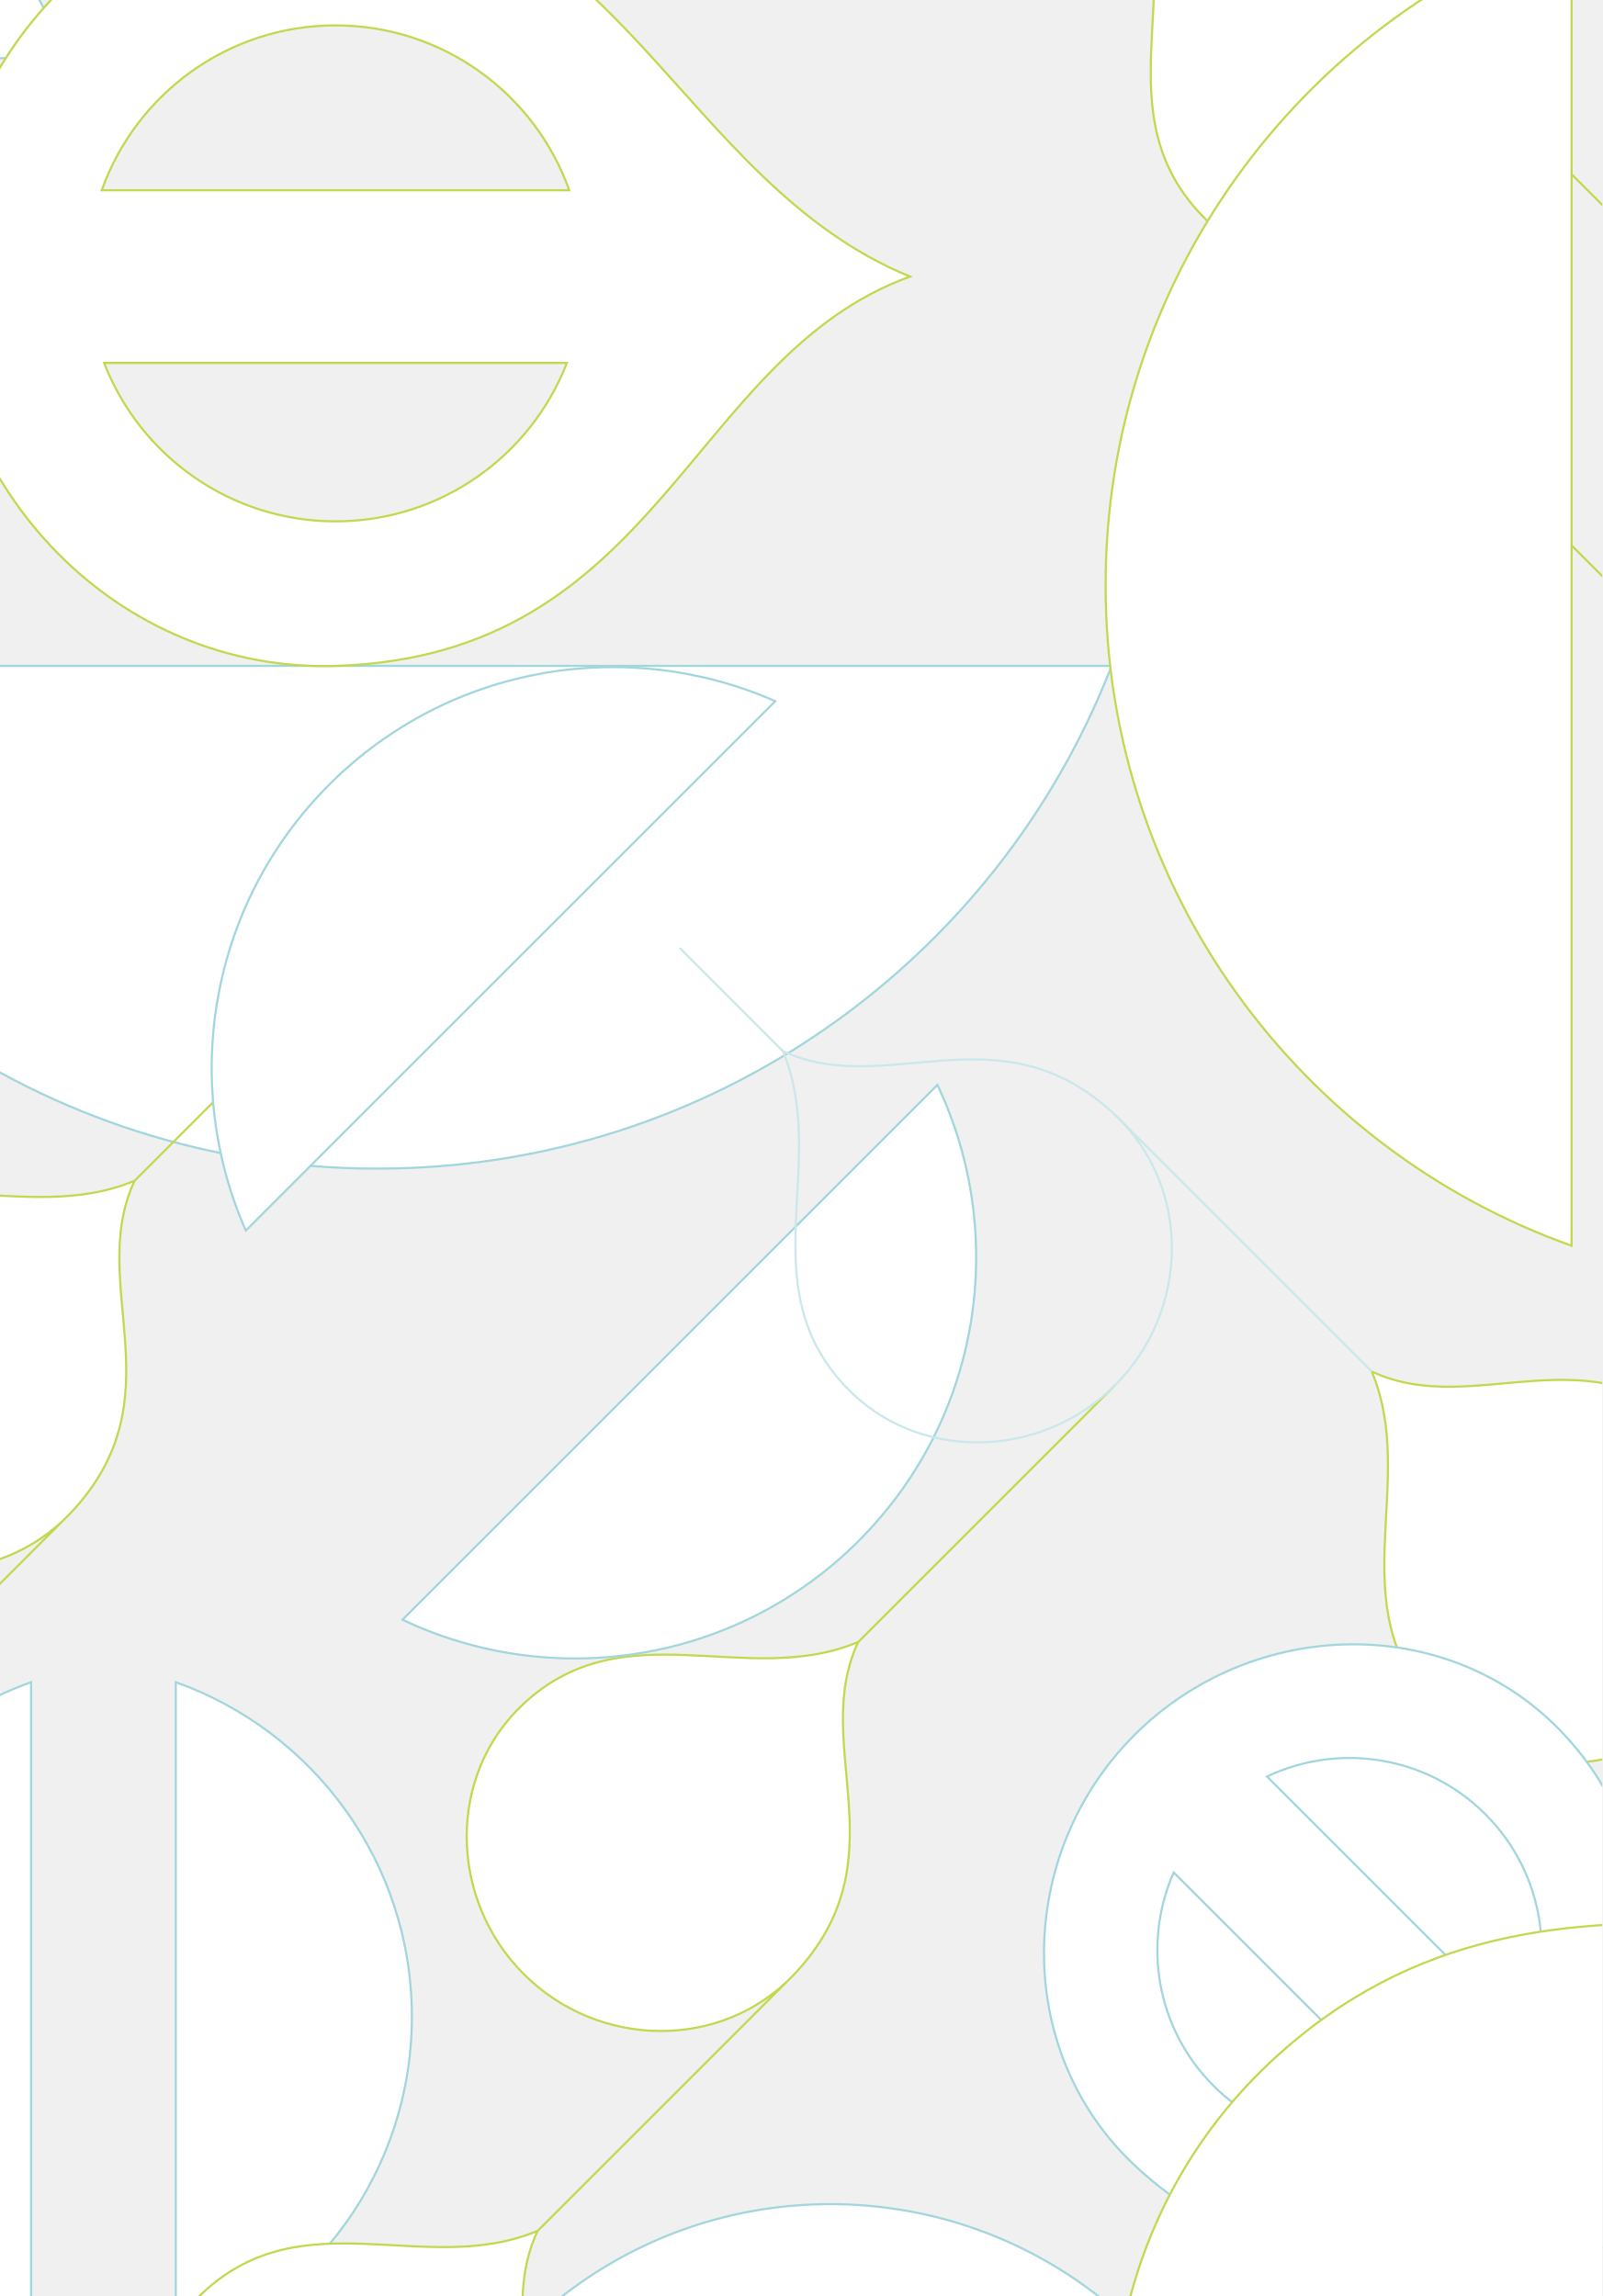
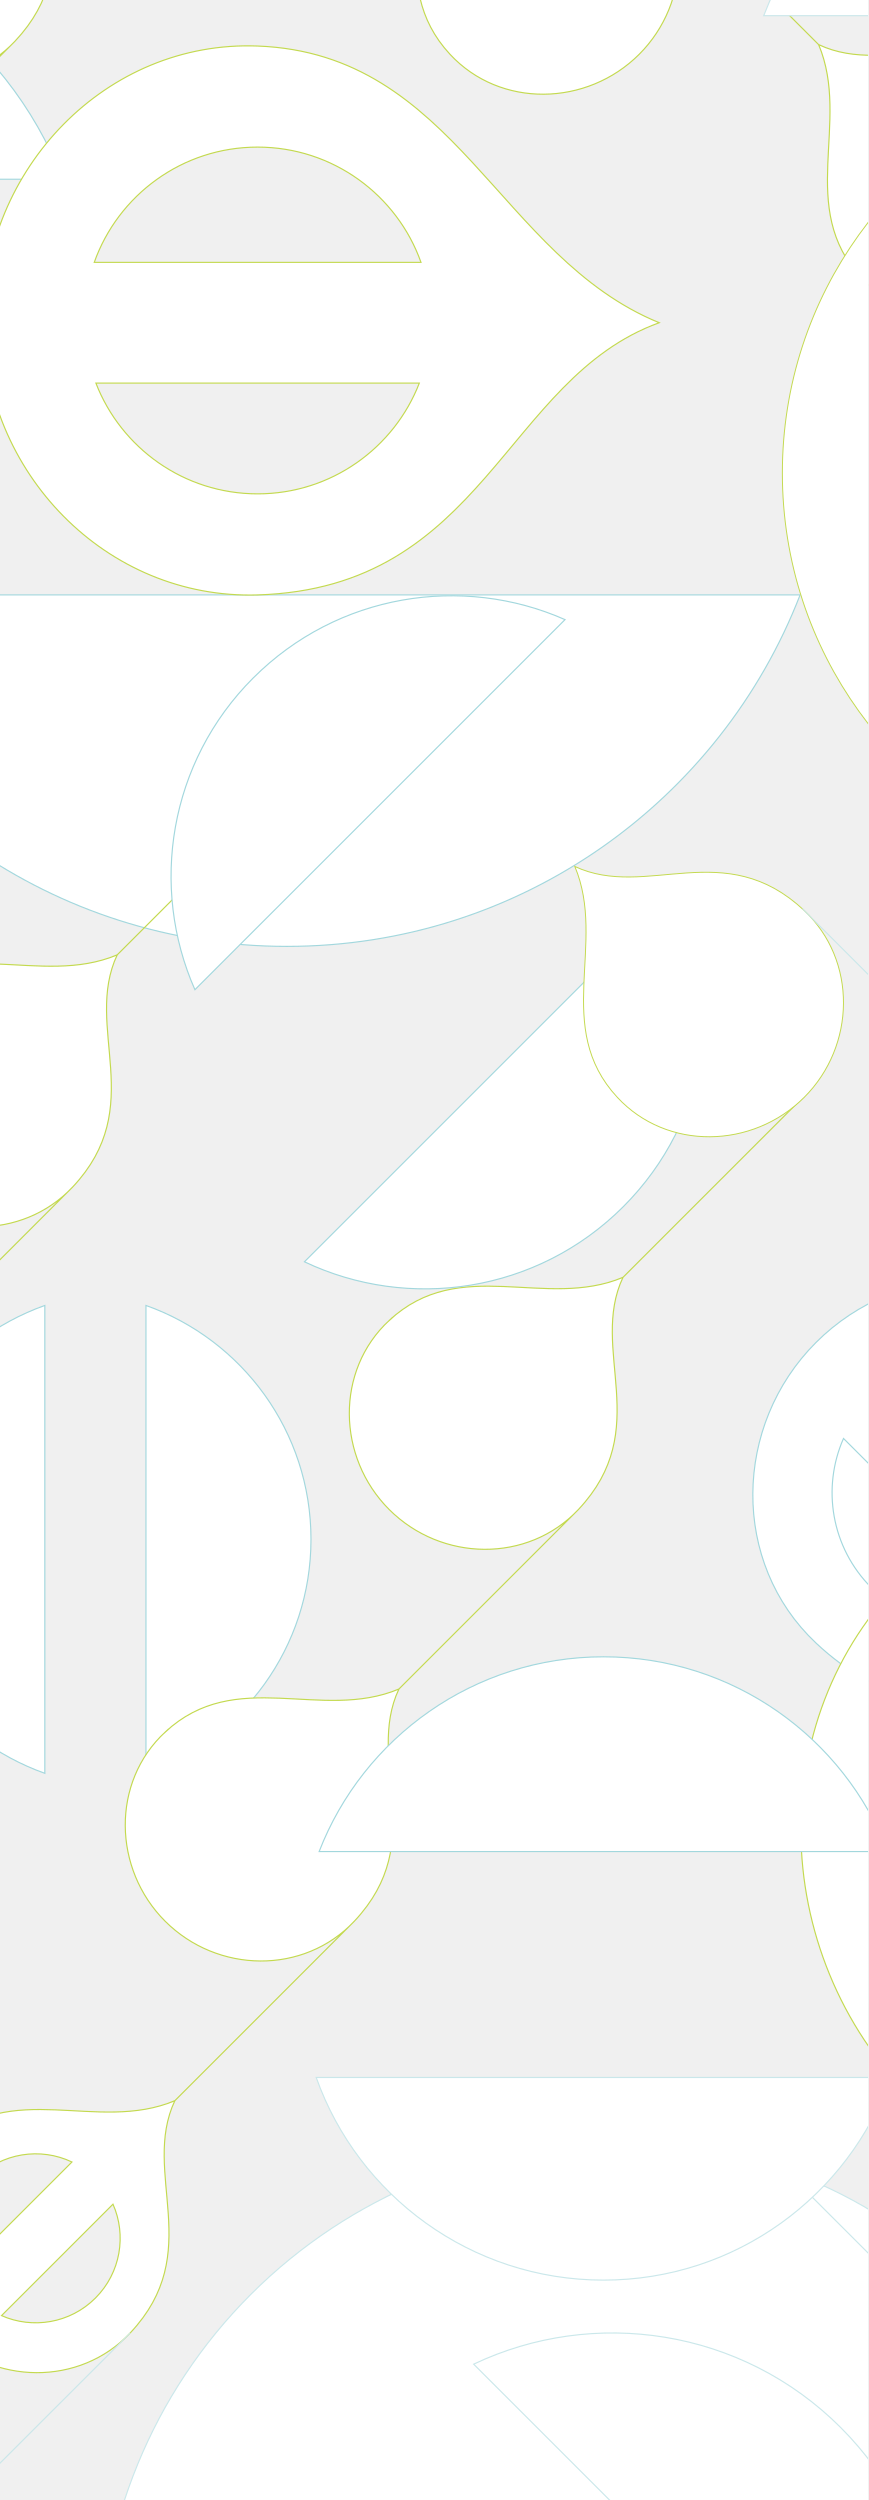
- <svg xmlns="http://www.w3.org/2000/svg" id="_レイヤー_2" data-name="レイヤー 2" viewBox="0 0 750 1075">
+ <svg xmlns="http://www.w3.org/2000/svg" id="_レイヤー_2" viewBox="0 0 750 2160">
  <defs>
-     <style>
-       .cls-1 {
-         clip-path: url(#clippath);
-       }
- 
-       .cls-2, .cls-3 {
-         stroke-width: 0px;
-       }
- 
-       .cls-2, .cls-4, .cls-5, .cls-6 {
-         fill: none;
-       }
- 
-       .cls-3 {
-         fill: #fff;
-       }
- 
-       .cls-4 {
-         stroke: #c2d84e;
-       }
- 
-       .cls-4, .cls-5, .cls-6 {
-         stroke-miterlimit: 10;
-         stroke-width: 1px;
-       }
- 
-       .cls-5 {
-         stroke: #cae7ea;
-       }
- 
-       .cls-6 {
-         stroke: #a1d6dc;
-       }
-     </style>
+     <style>.cls-1{fill:none;}.cls-2{clip-path:url(#clippath);}.cls-3,.cls-4,.cls-5{stroke-width:1px;}.cls-3,.cls-4,.cls-5,.cls-6{fill:#fff;stroke-miterlimit:10;}.cls-3,.cls-6{stroke:#c3d94e;}.cls-4{stroke:#cae7ea;}.cls-5{stroke:#a2d7dd;}.cls-6{stroke-width:.84px;}</style>
    <clipPath id="clippath">
-       <rect class="cls-2" width="750" height="1075" />
+       <rect class="cls-1" width="750" height="2160" />
    </clipPath>
  </defs>
-   <g id="_レイヤー_3" data-name="レイヤー 3">
-     <g class="cls-1">
-       <line class="cls-3" x1="2434.5" y1="1302.02" x2="-279.86" y2="-1412.34" />
-       <line class="cls-5" x1="2434.5" y1="1302.02" x2="-279.86" y2="-1412.34" />
-       <path class="cls-3" d="m192.79,944.25c0,72.27-46.1,133.75-110.51,156.68v-313.32c64.41,22.91,110.51,84.41,110.51,156.65" />
-       <path class="cls-6" d="m192.79,944.25c0,72.27-46.1,133.75-110.51,156.68v-313.32c64.41,22.91,110.51,84.41,110.51,156.65Z" />
-       <path class="cls-3" d="m-95.97,944.28c0-72.27,46.1-133.75,110.51-156.68v313.32c-64.41-22.91-110.51-84.41-110.51-156.65" />
-       <path class="cls-6" d="m-95.97,944.28c0-72.27,46.1-133.75,110.51-156.68v313.32c-64.41-22.91-110.51-84.41-110.51-156.65Z" />
-       <path class="cls-3" d="m176.6,547.16c-156.55,0-290.3-97.67-343.72-235.4h687.45c-53.35,137.72-187.11,235.4-343.74,235.4" />
-       <path class="cls-6" d="m176.6,547.16c-156.55,0-290.3-97.67-343.72-235.4h687.45c-53.35,137.72-187.11,235.4-343.74,235.4Z" />
-       <path class="cls-3" d="m-212.07-139.13C-101.41-139.13-6.87-70.09,30.89,27.26h-485.93c37.71-97.35,132.26-166.39,242.97-166.39" />
-       <path class="cls-6" d="m-212.07-139.13C-101.41-139.13-6.87-70.09,30.89,27.26h-485.93c37.71-97.35,132.26-166.39,242.97-166.39Z" />
-       <path class="cls-3" d="m-320.76-677.34c-36.28,33.63-34.97,91.69,0,126.67,34.98,34.98,92.77,36.03,126.66,0,50.87-54.05,7.07-106.78,29.86-155.49-52.28,21.9-109.03-15.19-156.53,28.82m156.53-28.82l120.19-120.19m-426.77,424.7c-36.28,33.63-34.97,91.69,0,126.67,34.98,34.98,92.77,36.03,126.66,0,50.87-54.05,7.07-106.78,29.86-155.49-52.28,21.9-109.03-15.19-156.53,28.82m156.53-28.82l120.19-120.19M-502.29,769.6c-36.28,33.63-34.97,91.69,0,126.67,34.98,34.98,92.77,36.03,126.66,0,50.87-54.05,7.07-106.78,29.86-155.49-52.28,21.9-109.03-15.19-156.53,28.82m-118.57-895.57c-36.28,33.63-34.97,91.69,0,126.67,34.98,34.98,92.77,36.03,126.66,0,50.87-54.05,7.07-106.78,29.86-155.49-52.28,21.9-109.03-15.19-156.53,28.82m23.33,23.33c17.39-17.39,43.28-21.09,64.3-11.11l-75.41,75.41c-9.99-21.01-6.28-46.91,11.1-64.3m80.02,80.02c-17,17-42.13,20.92-62.88,11.76l74.64-74.64c9.16,20.75,5.24,45.87-11.76,62.88m53.18-132.17l120.19-120.19m-784.37,1906.76l120.19-120.19M-132.11-185.69c-36.28,33.63-34.97,91.69,0,126.67,34.98,34.98,92.77,36.03,126.66,0,50.87-54.05,7.07-106.78,29.86-155.49-52.28,21.9-109.03-15.19-156.53,28.82m23.33,23.33c17.39-17.39,43.28-21.09,64.3-11.11l-75.41,75.41c-9.99-21.01-6.28-46.91,11.1-64.3M-28.77-82.34c-17,17-42.13,20.92-62.88,11.76L-17-145.22c9.16,20.75,5.24,45.87-11.76,62.88M24.42-214.51l112.47-112.47M-282.16,90c-36.28,33.63-34.97,91.69,0,126.67,34.98,34.98,92.77,36.03,126.66,0,50.87-54.05,7.07-106.78,29.86-155.49-52.28,21.9-109.03-15.19-156.53,28.82m156.53-28.82L-5.44-59.01m-426.77,424.7c-36.28,33.63-34.97,91.69,0,126.67,34.98,34.98,92.77,36.03,126.66,0,50.87-54.05,7.07-106.78,29.86-155.49-52.28,21.9-109.03-15.19-156.53,28.82m23.33,23.33c17.39-17.39,43.28-21.09,64.3-11.11l-75.41,75.41c-9.99-21.01-6.28-46.91,11.1-64.3m80.02,80.02c-17,17-42.13,20.91-62.88,11.76l74.64-74.64c9.16,20.75,5.24,45.87-11.76,62.88m53.18-132.17l120.19-120.19m2329.89,1180.2c-33.63-36.28-91.69-34.97-126.67,0-34.98,34.98-36.03,92.77,0,126.66,54.05,50.87,106.78,7.07,155.49,29.86-21.9-52.28,15.19-109.03-28.82-156.53m28.82,156.53l120.19,120.19M-93.52,581.65c-36.28,33.63-34.97,91.69,0,126.67,34.98,34.98,92.77,36.03,126.66,0,50.87-54.05,7.07-106.78,29.86-155.49-52.28,21.9-109.03-15.19-156.53,28.82m156.53-28.82l120.19-120.19m-426.77,424.7c-36.28,33.63-34.97,91.69,0,126.67,34.98,34.98,92.77,36.03,126.66,0,50.87-54.05,7.07-106.78,29.86-155.49-52.28,21.9-109.03-15.19-156.53,28.82m23.33,23.33c17.39-17.39,43.28-21.09,64.3-11.11l-75.41,75.41c-9.99-21.01-6.28-46.91,11.1-64.3m80.02,80.02c-17,17-42.13,20.92-62.88,11.76l74.64-74.64c9.16,20.75,5.24,45.87-11.76,62.88m53.18-132.17l120.19-120.19m212.03,89.3c-36.28,33.63-34.97,91.69,0,126.67,34.98,34.98,92.77,36.03,126.66,0,50.87-54.05,7.07-106.78,29.86-155.49-52.28,21.9-109.03-15.19-156.53,28.82m156.53-28.82l120.19-120.19m-426.77,424.7c-36.28,33.63-34.97,91.69,0,126.67,34.98,34.98,92.77,36.03,126.66,0,50.87-54.05,7.07-106.78,29.86-155.49-52.28,21.9-109.03-15.19-156.53,28.82m156.53-28.82l120.19-120.19M-54.92,1348.99c-36.28,33.63-34.97,91.69,0,126.67,34.98,34.98,92.77,36.03,126.66,0,50.87-54.05,7.07-106.78,29.86-155.49-52.28,21.9-109.03-15.19-156.53,28.82m23.33,23.33c17.39-17.39,43.28-21.09,64.3-11.11l-75.41,75.41c-9.99-21.01-6.28-46.91,11.1-64.3m80.02,80.02c-17,17-42.13,20.92-62.88,11.76l74.64-74.64c9.16,20.74,5.24,45.87-11.76,62.88m53.18-132.17l120.19-120.19M-1106.03-41.54c33.63,36.28,91.69,34.97,126.67,0,34.98-34.98,36.03-92.77,0-126.66-54.05-50.87-106.78-7.07-155.49-29.86,21.9,52.28-15.19,109.03,28.82,156.53m23.33-23.33c-17.39-17.39-21.09-43.29-11.11-64.31l75.41,75.41c-21.02,9.99-46.91,6.28-64.3-11.1m80.02-80.02c17,17,20.92,42.13,11.76,62.88l-74.64-74.64c20.75-9.16,45.87-5.24,62.88,11.76m-132.17-53.18l-634.31-634.31M-830.35,108.51c33.63,36.28,91.69,34.97,126.67,0,34.98-34.98,36.03-92.77,0-126.66-54.05-50.87-106.78-7.07-155.49-29.86,21.9,52.28-15.19,109.03,28.82,156.53m-28.82-156.53l-120.19-120.19M-583.49,102.03l-120.19-120.19M285.9-50.25c33.63,36.28,91.69,34.97,126.67,0,34.98-34.98,36.03-92.77,0-126.66-54.05-50.87-106.78-7.07-155.49-29.86,21.9,52.28-15.19,109.03,28.82,156.53m-28.82-156.53l-120.19-120.19M561.58,99.8c33.63,36.28,91.69,34.97,126.67,0,34.98-34.98,36.03-92.77,0-126.66-54.05-50.87-106.78-7.07-155.49-29.86,21.9,52.28-15.19,109.03,28.82,156.53m-28.82-156.53l-120.19-120.19m457.49,604.84c71.88,77.55,196,74.76,270.77-.01,74.77-74.77,77.01-198.31,0-270.76-115.54-108.73-228.26-15.11-332.38-63.83,46.81,111.76-32.48,233.07,61.61,334.6m49.86-49.86c-37.18-37.18-45.09-92.53-23.75-137.45l161.19,161.19c-44.92,21.35-100.28,13.43-137.44-23.74m171.05-171.05c36.33,36.33,44.71,90.05,25.14,134.41l-159.55-159.55c44.35-19.58,98.06-11.21,134.41,25.15m-282.53-52.63l-120.19-120.19m120.19,293.96l-120.19-120.19M-834.89,960.22c33.63,36.28,91.69,34.97,126.67,0,34.98-34.98,36.03-92.77,0-126.66-54.05-50.87-106.78-7.07-155.49-29.86,21.9,52.28-15.19,109.03,28.82,156.53m23.33-23.33c-17.39-17.39-21.09-43.28-11.11-64.3l75.41,75.41c-21.01,9.99-46.91,6.28-64.3-11.1m80.02-80.02c17,17,20.92,42.13,11.76,62.88l-74.64-74.64c20.75-9.16,45.87-5.24,62.88,11.76m-132.17-53.18l-120.19-120.19m424.7,426.77c33.63,36.28,91.69,34.97,126.67,0,34.98-34.98,36.03-92.77,0-126.66-54.05-50.87-106.78-7.07-155.49-29.86,21.9,52.28-15.19,109.03,28.82,156.53m-28.82-156.53l-120.19-120.19m424.7,426.77c33.63,36.28,91.69,34.97,126.67,0,34.98-34.98,36.03-92.77,0-126.66-54.05-50.87-106.78-7.07-155.49-29.86,21.9,52.28-15.19,109.03,28.82,156.53m23.33-23.33c-17.39-17.39-21.09-43.29-11.11-64.31l75.41,75.41c-21.01,9.99-46.91,6.28-64.3-11.1m80.02-80.02c17,17,20.92,42.13,11.76,62.88l-74.64-74.64c20.75-9.16,45.87-5.24,62.88,11.76m-132.17-53.18l-120.19-120.19M-257.36-259.98c53.46,57.67,145.75,55.59,201.36,0C-.4-315.59,1.26-407.46-56.01-461.33c-85.92-80.86-169.74-11.24-247.17-47.47,34.81,83.11-24.15,173.32,45.81,248.82M157.04-55.8C55.61-59.65-26.74,26.5-26.74,128s82.33,186.88,183.78,183.78c152.23-4.62,165.19-144.68,268.93-182.29C318.34,85.41,289.82-50.75,157.04-55.8m0,67.69c50.48,0,93.41,32.2,109.42,77.18H47.64C63.64,44.09,106.59,11.89,157.04,11.89m0,232.21c-49.32,0-91.47-30.77-108.3-74.17h216.6c-16.81,43.39-58.95,74.17-108.3,74.17m-400.17,502.39c48.32,52.13,131.75,50.25,182.01,0,50.26-50.26,51.77-133.3,0-182-77.67-73.09-153.43-10.16-223.42-42.9,31.46,75.12-21.83,156.66,41.41,224.91M-768.9-902.75c-53.46-57.67-145.75-55.59-201.36.01-55.6,55.6-57.27,147.47,0,201.35,85.92,80.86,169.74,11.24,247.17,47.46-34.81-83.11,24.15-173.32-45.81-248.82m-37.08,37.08c27.65,27.65,33.53,68.81,17.66,102.22l-119.87-119.87c33.41-15.88,74.57-9.99,102.21,17.65m-127.2,127.2c-27.02-27.02-33.25-66.96-18.7-99.95l118.65,118.65c-32.98,14.56-72.92,8.33-99.95-18.7M-768.9,122.2c-53.46-57.67-145.75-55.59-201.36.01-55.6,55.6-57.27,147.47,0,201.35,85.92,80.86,169.74,11.24,247.17,47.46-34.81-83.11,24.15-173.32-45.81-248.82m-37.08,37.08c27.65,27.65,33.53,68.81,17.66,102.22l-119.87-119.87c33.41-15.88,74.57-9.99,102.21,17.65m-127.2,127.2c-27.02-27.02-33.25-66.96-18.7-99.95l118.65,118.65c-32.98,14.56-72.92,8.33-99.95-18.7M208.16-889.63c4.3-113.32-91.94-205.33-205.35-205.33s-208.79,91.98-205.33,205.33c5.17,170.08,161.64,184.56,203.66,300.46,49.26-120.25,201.37-152.12,207.02-300.46m-75.62,0c0,56.39-35.97,104.36-86.23,122.25v-244.48c50.26,17.88,86.23,65.86,86.23,122.23m-259.44,0c0-55.11,34.38-102.19,82.86-120.99v241.99c-48.48-18.78-82.86-65.87-82.86-121M-905.64,274.43c-101.53,94.11-97.87,256.59.02,354.48,97.89,97.89,259.62,100.82,354.46,0,142.34-151.26,19.78-298.83,83.56-435.14-146.32,61.28-305.12-42.51-438.04,80.66m65.28,65.28c48.68-48.68,121.13-59.03,179.95-31.09l-211.02,211.02c-27.95-58.81-17.58-131.28,31.07-179.93m223.94,223.94c-47.57,47.57-117.89,58.53-175.96,32.91l208.88-208.88c25.64,58.06,14.67,128.38-32.92,175.97" />
-       <path class="cls-4" d="m-320.76-677.34c-36.28,33.63-34.97,91.69,0,126.67,34.98,34.98,92.77,36.03,126.66,0,50.87-54.05,7.07-106.78,29.86-155.49-52.28,21.9-109.03-15.19-156.53,28.82Zm156.53-28.82l120.19-120.19m-426.77,424.7c-36.28,33.63-34.97,91.69,0,126.67,34.98,34.98,92.77,36.03,126.66,0,50.87-54.05,7.07-106.78,29.86-155.49-52.28,21.9-109.03-15.19-156.53,28.82Zm156.53-28.82l120.19-120.19M-502.29,769.6c-36.28,33.63-34.97,91.69,0,126.67,34.98,34.98,92.77,36.03,126.66,0,50.87-54.05,7.07-106.78,29.86-155.49-52.28,21.9-109.03-15.19-156.53,28.82Zm-118.57-895.57c-36.28,33.63-34.97,91.69,0,126.67,34.98,34.98,92.77,36.03,126.66,0,50.87-54.05,7.07-106.78,29.86-155.49-52.28,21.9-109.03-15.19-156.53,28.82Zm23.33,23.33c17.39-17.39,43.28-21.09,64.3-11.11l-75.41,75.41c-9.99-21.01-6.28-46.91,11.1-64.3Zm80.02,80.02c-17,17-42.13,20.92-62.88,11.76l74.64-74.64c9.16,20.75,5.24,45.87-11.76,62.88Zm53.18-132.17l120.19-120.19m-784.37,1906.76l120.19-120.19M-132.11-185.69c-36.28,33.63-34.97,91.69,0,126.67,34.98,34.98,92.77,36.03,126.66,0,50.87-54.05,7.07-106.78,29.86-155.49-52.28,21.9-109.03-15.19-156.53,28.82Zm23.33,23.33c17.39-17.39,43.28-21.09,64.3-11.11l-75.41,75.41c-9.99-21.01-6.28-46.91,11.1-64.3ZM-28.77-82.34c-17,17-42.13,20.92-62.88,11.76L-17-145.22c9.16,20.75,5.24,45.87-11.76,62.88ZM24.42-214.51l112.47-112.47M-282.16,90c-36.28,33.63-34.97,91.69,0,126.67,34.98,34.98,92.77,36.03,126.66,0,50.87-54.05,7.07-106.78,29.86-155.49-52.28,21.9-109.03-15.19-156.53,28.82Zm156.53-28.82L-5.44-59.01m-426.77,424.7c-36.28,33.63-34.97,91.69,0,126.67,34.98,34.98,92.77,36.03,126.66,0,50.87-54.05,7.07-106.78,29.86-155.49-52.28,21.9-109.03-15.19-156.53,28.82Zm23.33,23.33c17.39-17.39,43.28-21.09,64.3-11.11l-75.41,75.41c-9.99-21.01-6.28-46.91,11.1-64.3Zm80.02,80.02c-17,17-42.13,20.91-62.88,11.76l74.64-74.64c9.16,20.75,5.24,45.87-11.76,62.88Zm53.18-132.17l120.19-120.19m2329.89,1180.2c-33.63-36.28-91.69-34.97-126.67,0-34.98,34.98-36.03,92.77,0,126.66,54.05,50.87,106.78,7.07,155.49,29.86-21.9-52.28,15.19-109.03-28.82-156.53Zm28.82,156.53l120.19,120.19M-93.52,581.65c-36.28,33.63-34.97,91.69,0,126.67,34.98,34.98,92.77,36.03,126.66,0,50.87-54.05,7.07-106.78,29.86-155.49-52.28,21.9-109.03-15.19-156.53,28.82Zm156.53-28.82l120.19-120.19m-426.77,424.7c-36.28,33.63-34.97,91.69,0,126.67,34.98,34.98,92.77,36.03,126.66,0,50.87-54.05,7.07-106.78,29.86-155.49-52.28,21.9-109.03-15.19-156.53,28.82Zm23.33,23.33c17.39-17.39,43.28-21.09,64.3-11.11l-75.41,75.41c-9.99-21.01-6.28-46.91,11.1-64.3Zm80.02,80.02c-17,17-42.13,20.92-62.88,11.76l74.64-74.64c9.16,20.75,5.24,45.87-11.76,62.88Zm53.18-132.17l120.19-120.19m212.03,89.3c-36.28,33.63-34.97,91.69,0,126.67,34.98,34.98,92.77,36.03,126.66,0,50.87-54.05,7.07-106.78,29.86-155.49-52.28,21.9-109.03-15.19-156.53,28.82Zm156.53-28.82l120.19-120.19m-426.77,424.7c-36.28,33.63-34.97,91.69,0,126.67,34.98,34.98,92.77,36.03,126.66,0,50.87-54.05,7.07-106.78,29.86-155.49-52.28,21.9-109.03-15.19-156.53,28.82Zm156.53-28.82l120.19-120.19M-54.92,1348.99c-36.28,33.63-34.97,91.69,0,126.67,34.98,34.98,92.77,36.03,126.66,0,50.87-54.05,7.07-106.78,29.86-155.49-52.28,21.9-109.03-15.19-156.53,28.82Zm23.33,23.33c17.39-17.39,43.28-21.09,64.3-11.11l-75.41,75.41c-9.99-21.01-6.28-46.91,11.1-64.3Zm80.02,80.02c-17,17-42.13,20.92-62.88,11.76l74.64-74.64c9.16,20.74,5.24,45.87-11.76,62.88Zm53.18-132.17l120.19-120.19M-1106.03-41.54c33.63,36.28,91.69,34.97,126.67,0,34.98-34.98,36.03-92.77,0-126.66-54.05-50.87-106.78-7.07-155.49-29.86,21.9,52.28-15.19,109.03,28.82,156.53Zm23.33-23.33c-17.39-17.39-21.09-43.29-11.11-64.31l75.41,75.41c-21.02,9.99-46.91,6.28-64.3-11.1Zm80.02-80.02c17,17,20.92,42.13,11.76,62.88l-74.64-74.64c20.75-9.16,45.87-5.24,62.88,11.76Zm-132.17-53.18l-634.31-634.31M-830.35,108.51c33.63,36.28,91.69,34.97,126.67,0,34.98-34.98,36.03-92.77,0-126.66-54.05-50.87-106.78-7.07-155.49-29.86,21.9,52.28-15.19,109.03,28.82,156.53Zm-28.82-156.53l-120.19-120.19M-583.49,102.03l-120.19-120.19M285.9-50.25c33.63,36.28,91.69,34.97,126.67,0,34.98-34.98,36.03-92.77,0-126.66-54.05-50.87-106.78-7.07-155.49-29.86,21.9,52.28-15.19,109.03,28.82,156.53Zm-28.82-156.53l-120.19-120.19M561.58,99.8c33.63,36.28,91.69,34.97,126.67,0,34.98-34.98,36.03-92.77,0-126.66-54.05-50.87-106.78-7.07-155.49-29.86,21.9,52.28-15.19,109.03,28.82,156.53Zm-28.82-156.53l-120.19-120.19m457.49,604.84c71.88,77.55,196,74.76,270.77-.01,74.77-74.77,77.01-198.31,0-270.76-115.54-108.73-228.26-15.11-332.38-63.83,46.81,111.76-32.48,233.07,61.61,334.6Zm49.86-49.86c-37.18-37.18-45.09-92.53-23.75-137.45l161.19,161.19c-44.92,21.35-100.28,13.43-137.44-23.74Zm171.05-171.05c36.33,36.33,44.71,90.05,25.14,134.41l-159.55-159.55c44.35-19.58,98.06-11.21,134.41,25.15Zm-282.53-52.63l-120.19-120.19m120.19,293.96l-120.19-120.19M-834.89,960.22c33.63,36.28,91.69,34.97,126.67,0,34.98-34.98,36.03-92.77,0-126.66-54.05-50.87-106.78-7.07-155.49-29.86,21.9,52.28-15.19,109.03,28.82,156.53Zm23.33-23.33c-17.39-17.39-21.09-43.28-11.11-64.3l75.41,75.41c-21.01,9.99-46.91,6.28-64.3-11.1Zm80.02-80.02c17,17,20.92,42.13,11.76,62.88l-74.64-74.64c20.75-9.16,45.87-5.24,62.88,11.76Zm-132.17-53.18l-120.19-120.19m424.7,426.77c33.63,36.28,91.69,34.97,126.67,0,34.98-34.98,36.03-92.77,0-126.66-54.05-50.87-106.78-7.07-155.49-29.86,21.9,52.28-15.19,109.03,28.82,156.53Zm-28.82-156.53l-120.19-120.19m424.7,426.77c33.63,36.28,91.69,34.97,126.67,0,34.98-34.98,36.03-92.77,0-126.66-54.05-50.87-106.78-7.07-155.49-29.86,21.9,52.28-15.19,109.03,28.82,156.53Zm23.33-23.33c-17.39-17.39-21.09-43.29-11.11-64.31l75.41,75.41c-21.01,9.99-46.91,6.28-64.3-11.1Zm80.02-80.02c17,17,20.92,42.13,11.76,62.88l-74.64-74.64c20.75-9.16,45.87-5.24,62.88,11.76Zm-132.17-53.18l-120.19-120.19M-257.36-259.98c53.46,57.67,145.75,55.59,201.36,0C-.4-315.59,1.26-407.46-56.01-461.33c-85.92-80.86-169.74-11.24-247.17-47.47,34.81,83.11-24.15,173.32,45.81,248.82ZM157.04-55.8C55.61-59.65-26.74,26.5-26.74,128s82.33,186.88,183.78,183.78c152.23-4.62,165.19-144.68,268.93-182.29C318.34,85.41,289.82-50.75,157.04-55.8Zm0,67.69c50.48,0,93.41,32.2,109.42,77.18H47.64C63.64,44.09,106.59,11.89,157.04,11.89Zm0,232.21c-49.32,0-91.47-30.77-108.3-74.17h216.6c-16.81,43.39-58.95,74.17-108.3,74.17Zm-400.17,502.39c48.32,52.13,131.75,50.25,182.01,0,50.26-50.26,51.77-133.3,0-182-77.67-73.09-153.43-10.16-223.42-42.9,31.46,75.12-21.83,156.66,41.41,224.91ZM-768.9-902.75c-53.46-57.67-145.75-55.59-201.36.01-55.6,55.6-57.27,147.47,0,201.35,85.92,80.86,169.74,11.24,247.17,47.46-34.81-83.11,24.15-173.32-45.81-248.82Zm-37.08,37.08c27.65,27.65,33.53,68.81,17.66,102.22l-119.87-119.87c33.41-15.88,74.57-9.99,102.21,17.65Zm-127.2,127.2c-27.02-27.02-33.25-66.96-18.7-99.95l118.65,118.65c-32.98,14.56-72.92,8.33-99.95-18.7ZM-768.9,122.2c-53.46-57.67-145.75-55.59-201.36.01-55.6,55.6-57.27,147.47,0,201.35,85.92,80.86,169.74,11.24,247.17,47.46-34.81-83.11,24.15-173.32-45.81-248.82Zm-37.08,37.08c27.65,27.65,33.53,68.81,17.66,102.22l-119.87-119.87c33.41-15.88,74.57-9.99,102.21,17.65Zm-127.2,127.2c-27.02-27.02-33.25-66.96-18.7-99.95l118.65,118.65c-32.98,14.56-72.92,8.33-99.95-18.7ZM208.16-889.63c4.3-113.32-91.94-205.33-205.35-205.33s-208.79,91.98-205.33,205.33c5.17,170.08,161.64,184.56,203.66,300.46,49.26-120.25,201.37-152.12,207.02-300.46Zm-75.62,0c0,56.39-35.97,104.36-86.23,122.25v-244.48c50.26,17.88,86.23,65.86,86.23,122.23Zm-259.44,0c0-55.11,34.38-102.19,82.86-120.99v241.99c-48.48-18.78-82.86-65.87-82.86-121ZM-905.64,274.43c-101.53,94.11-97.87,256.59.02,354.48,97.89,97.89,259.62,100.82,354.46,0,142.34-151.26,19.78-298.83,83.56-435.14-146.32,61.28-305.12-42.51-438.04,80.66Zm65.28,65.28c48.68-48.68,121.13-59.03,179.95-31.09l-211.02,211.02c-27.95-58.81-17.58-131.28,31.07-179.93Zm223.94,223.94c-47.57,47.57-117.89,58.53-175.96,32.91l208.88-208.88c25.64,58.06,14.67,128.38-32.92,175.97Z" />
-       <path class="cls-3" d="m401.92,721.47c-57.76,57.76-143.73,70.04-213.52,36.89l250.39-250.39c33.16,69.78,20.86,155.76-36.87,213.49" />
-       <path class="cls-6" d="m401.92,721.47c-57.76,57.76-143.73,70.04-213.52,36.89l250.39-250.39c33.16,69.78,20.86,155.76-36.87,213.49Z" />
-       <path class="cls-3" d="m154.12,367.36c56.44-56.44,139.88-69.45,208.78-39.05l-247.84,247.84c-30.42-68.89-17.41-152.32,39.06-208.79" />
-       <path class="cls-6" d="m154.12,367.36c56.44-56.44,139.88-69.45,208.78-39.05l-247.84,247.84c-30.42-68.89-17.41-152.32,39.06-208.79Z" />
-       <path class="cls-5" d="m395.24,648.62c33.63,36.28,91.69,34.97,126.67,0,34.98-34.98,36.03-92.77,0-126.66-54.05-50.87-106.78-7.07-155.49-29.86,21.9,52.28-15.19,109.03,28.82,156.53Z" />
-       <line class="cls-3" x1="366.42" y1="492.09" x2="318.16" y2="443.84" />
-       <line class="cls-5" x1="366.42" y1="492.09" x2="318.16" y2="443.84" />
-       <path class="cls-3" d="m670.92,798.67c33.63,36.28,91.69,34.97,126.67,0,34.98-34.98,36.03-92.77,0-126.66-54.05-50.87-106.78-7.07-155.49-29.86,21.9,52.28-15.19,109.03,28.82,156.53" />
-       <path class="cls-4" d="m670.92,798.67c33.63,36.28,91.69,34.97,126.67,0,34.98-34.98,36.03-92.77,0-126.66-54.05-50.87-106.78-7.07-155.49-29.86,21.9,52.28-15.19,109.03,28.82,156.53Z" />
-       <line class="cls-3" x1="642.1" y1="642.14" x2="521.91" y2="521.95" />
-       <line class="cls-5" x1="642.1" y1="642.14" x2="521.91" y2="521.95" />
-       <path class="cls-3" d="m732.37,812.35c-53.46-57.67-145.75-55.59-201.36.01-55.6,55.6-57.27,147.47,0,201.35,85.92,80.86,169.74,11.24,247.17,47.46-34.81-83.11,24.15-173.32-45.81-248.82" />
-       <path class="cls-6" d="m732.37,812.35c-53.46-57.67-145.75-55.59-201.36.01-55.6,55.6-57.27,147.47,0,201.35,85.92,80.86,169.74,11.24,247.17,47.46-34.81-83.11,24.15-173.32-45.81-248.82Z" />
-       <path class="cls-3" d="m695.29,849.43c27.65,27.65,33.53,68.81,17.66,102.22l-119.87-119.87c33.41-15.88,74.57-9.99,102.21,17.65" />
-       <path class="cls-6" d="m695.29,849.43c27.65,27.65,33.53,68.81,17.66,102.22l-119.87-119.87c33.41-15.88,74.57-9.99,102.21,17.65Z" />
-       <path class="cls-6" d="m568.09,976.64c-27.02-27.02-33.25-66.96-18.7-99.95l118.65,118.65c-32.98,14.56-72.92,8.33-99.95-18.7Z" />
-       <path class="cls-3" d="m595.63,964.58c-101.53,94.11-97.87,256.6.02,354.48,97.89,97.89,259.62,100.82,354.47,0,142.34-151.26,19.78-298.83,83.56-435.14-146.32,61.28-305.12-42.52-438.04,80.66" />
-       <path class="cls-4" d="m595.63,964.58c-101.53,94.11-97.87,256.6.02,354.48,97.89,97.89,259.62,100.82,354.47,0,142.34-151.26,19.78-298.83,83.56-435.14-146.32,61.28-305.12-42.52-438.04,80.66Z" />
-       <path class="cls-3" d="m388.68,1031.99c86.73,0,160.84,54.11,190.43,130.42H198.25c29.56-76.3,103.67-130.42,190.44-130.42" />
-       <path class="cls-6" d="m388.68,1031.99c86.73,0,160.84,54.11,190.43,130.42H198.25c29.56-76.3,103.67-130.42,190.44-130.42Z" />
-       <path class="cls-3" d="m517.52,274.06c0-142.66,91-264.01,218.13-309.26v618.46c-127.13-45.22-218.13-166.6-218.13-309.2" />
-       <path class="cls-4" d="m517.52,274.06c0-142.66,91-264.01,218.13-309.26v618.46c-127.13-45.22-218.13-166.6-218.13-309.2Z" />
+   <g id="_レイヤー_3">
+     <g class="cls-2">
+       <g>
+         <line class="cls-4" x1="3160.88" y1="1791.59" x2="-341.11" y2="-1710.4" />
+         <path class="cls-5" d="M268.69,1330.01c0,93.25-59.48,172.56-142.58,202.14v-404.24c83.1,29.56,142.58,108.9,142.58,202.1Z" />
+         <path class="cls-5" d="M-103.85,1330.05c0-93.25,59.48-172.56,142.58-202.14v404.24c-83.1-29.56-142.58-108.9-142.58-202.1Z" />
+         <path class="cls-5" d="M247.81,817.69c-201.98,0-374.54-126.01-443.45-303.7H691.29c-68.83,177.69-241.41,303.7-443.48,303.7Z" />
+         <path class="cls-5" d="M-259.29-59.83C-116.52-59.83,5.46,29.24,54.17,154.84H-572.77C-524.11,29.24-402.13-59.83-259.29-59.83Z" />
+         <path class="cls-3" d="M-393.88-762.12c-46.81,43.39-45.12,118.3,0,163.43,45.13,45.13,119.69,46.48,163.42,0,65.63-69.74,9.12-137.77,38.52-200.61-67.46,28.25-140.67-19.6-201.95,37.19Zm201.95-37.19L-36.86-954.38M-587.47-406.44c-46.81,43.39-45.12,118.3,0,163.43,45.13,45.13,119.69,46.48,163.42,0,65.63-69.74,9.12-137.77,38.52-200.61-67.46,28.25-140.67-19.6-201.95,37.19Zm201.95-37.19l155.07-155.07m-397.63,1703.37c-46.81,43.39-45.12,118.3,0,163.43,45.13,45.13,119.69,46.48,163.42,0,65.63-69.74,9.12-137.77,38.52-200.61-67.46,28.25-140.67-19.6-201.95,37.19ZM-781.06-50.76c-46.81,43.39-45.12,118.3,0,163.43,45.13,45.13,119.69,46.48,163.42,0,65.63-69.74,9.12-137.77,38.52-200.61-67.46,28.25-140.67-19.6-201.95,37.19Zm30.09,30.09c22.44-22.44,55.85-27.22,82.96-14.33l-97.29,97.29c-12.89-27.11-8.11-60.52,14.33-82.95Zm103.24,103.24c-21.93,21.93-54.35,26.98-81.12,15.17L-632.55,1.45c11.82,26.77,6.76,59.19-15.18,81.13Zm68.61-170.52l155.07-155.07m-1011.98,2460.05l155.07-155.07M-150.49-127.8c-46.81,43.39-45.12,118.3,0,163.43,45.13,45.13,119.69,46.48,163.42,0C78.57-34.11,22.06-102.14,51.46-164.99c-67.46,28.25-140.67-19.6-201.95,37.19Zm30.09,30.09c22.44-22.44,55.85-27.22,82.96-14.33L-134.72-14.75c-12.89-27.11-8.11-60.52,14.33-82.95ZM-17.15,5.53c-21.93,21.93-54.35,26.98-81.12,15.17L-1.97-75.59C9.85-48.83,4.79-16.41-17.15,5.53ZM51.46-164.99l145.11-145.11M-344.08,227.88c-46.81,43.39-45.12,118.3,0,163.43,45.13,45.13,119.69,46.48,163.42,0,65.63-69.74,9.12-137.77,38.52-200.61-67.46,28.25-140.67-19.6-201.95,37.19Zm201.95-37.19L12.94,35.63M-537.67,583.56c-46.81,43.39-45.12,118.3,0,163.43,45.13,45.13,119.69,46.48,163.42,0,65.63-69.74,9.12-137.77,38.52-200.61-67.46,28.25-140.67-19.6-201.95,37.19Zm30.09,30.09c22.44-22.44,55.85-27.22,82.96-14.33l-97.29,97.29c-12.89-27.11-8.11-60.52,14.33-82.95Zm103.24,103.24c-21.93,21.93-54.35,26.98-81.12,15.17l96.3-96.3c11.82,26.77,6.76,59.19-15.18,81.13Zm68.61-170.52l155.07-155.07M2825.31,1913.96c-43.39-46.81-118.3-45.12-163.43,0-45.13,45.13-46.48,119.69,0,163.42,69.74,65.63,137.77,9.12,200.61,38.52-28.25-67.46,19.6-140.67-37.19-201.95Zm37.19,201.95l155.07,155.07M-100.69,862.2c-46.81,43.39-45.12,118.3,0,163.43,45.13,45.13,119.69,46.48,163.42,0,65.63-69.74,9.12-137.77,38.52-200.61-67.46,28.25-140.67-19.6-201.95,37.19Zm201.95-37.19l155.07-155.07M-294.28,1217.88c-46.81,43.39-45.12,118.3,0,163.43,45.13,45.13,119.69,46.48,163.42,0,65.63-69.74,9.12-137.77,38.52-200.61-67.46,28.25-140.67-19.6-201.95,37.19Zm30.09,30.09c22.44-22.44,55.85-27.22,82.96-14.33l-97.29,97.29c-12.89-27.11-8.11-60.52,14.33-82.95Zm103.24,103.24c-21.93,21.93-54.35,26.98-81.12,15.17l96.3-96.3c11.82,26.77,6.76,59.19-15.18,81.13Zm68.61-170.52l155.07-155.07m273.56,115.21c-46.81,43.39-45.12,118.3,0,163.43,45.13,45.13,119.69,46.48,163.42,0,65.63-69.74,9.12-137.77,38.52-200.61-67.46,28.25-140.67-19.6-201.95,37.19Zm201.95-37.19l155.07-155.07M142.7,1496.52c-46.81,43.39-45.12,118.3,0,163.43,45.13,45.13,119.69,46.48,163.42,0,65.63-69.74,9.12-137.77,38.52-200.61-67.46,28.25-140.67-19.6-201.95,37.19Zm201.95-37.19l155.07-155.07M-50.89,1852.2c-46.81,43.39-45.12,118.3,0,163.43,45.13,45.13,119.69,46.48,163.42,0,65.63-69.74,9.12-137.77,38.52-200.61-67.46,28.25-140.67-19.6-201.95,37.19Zm30.09,30.09c22.44-22.44,55.85-27.22,82.96-14.33l-97.29,97.29c-12.89-27.11-8.11-60.52,14.33-82.95Zm103.24,103.24c-21.93,21.93-54.35,26.98-81.12,15.17l96.3-96.3c11.82,26.77,6.76,59.19-15.18,81.13Zm68.61-170.52l155.07-155.07M-1407.01,58.17c43.39,46.81,118.3,45.12,163.43,0,45.13-45.13,46.48-119.69,0-163.42-69.74-65.63-137.77-9.12-200.61-38.52,28.25,67.46-19.6,140.67,37.19,201.95Zm30.09-30.09c-22.44-22.44-27.22-55.85-14.33-82.96l97.29,97.29c-27.11,12.89-60.52,8.11-82.95-14.33Zm103.24-103.24c21.93,21.93,26.98,54.35,15.17,81.12l-96.3-96.3c26.77-11.82,59.19-6.76,81.13,15.18Zm-170.52-68.61l-818.37-818.37M-1051.33,251.77c43.39,46.81,118.3,45.12,163.43,0,45.13-45.13,46.48-119.69,0-163.42-69.74-65.63-137.77-9.12-200.61-38.52,28.25,67.46-19.6,140.67,37.19,201.95Zm-37.19-201.95l-155.07-155.07M-732.83,243.41l-155.07-155.07m1950.9,222.59l-124.35-124.35M388.82,46.93c43.39,46.81,118.3,45.12,163.43,0,45.13-45.13,46.48-119.69,0-163.42-69.74-65.63-137.77-9.12-200.61-38.52,28.25,67.46-19.6,140.67,37.19,201.95Zm-37.19-201.95l-155.07-155.07M744.5,240.52c43.39,46.81,118.3,45.12,163.43,0,45.13-45.13,46.48-119.69,0-163.42-69.74-65.63-137.77-9.12-200.61-38.52,28.25,67.46-19.6,140.67,37.19,201.95Zm-37.19-201.95l-155.07-155.07m590.24,780.35c92.74,100.06,252.87,96.45,349.34-.02,96.47-96.47,99.36-255.85,0-349.32-149.07-140.28-294.49-19.5-428.83-82.35,60.39,144.19-41.9,300.7,79.49,431.69Zm64.33-64.33c-47.97-47.97-58.18-119.38-30.64-177.34l207.96,207.96c-57.96,27.54-129.37,17.33-177.32-30.62Zm220.69-220.69c46.88,46.88,57.68,116.18,32.44,173.41l-205.85-205.85c57.22-25.26,126.52-14.46,173.42,32.44Zm-364.51,156.28l-155.07-155.07m-1965.12,970.57c43.39,46.81,118.3,45.12,163.43,0,45.13-45.13,46.48-119.69,0-163.42-69.74-65.63-137.77-9.12-200.61-38.52,28.25,67.46-19.6,140.67,37.19,201.95Zm30.09-30.09c-22.44-22.44-27.22-55.85-14.33-82.96l97.29,97.29c-27.11,12.89-60.52,8.11-82.95-14.33Zm103.24-103.24c21.93,21.93,26.98,54.35,15.17,81.12l-96.3-96.3c26.77-11.82,59.19-6.76,81.13,15.18Zm-170.52-68.61l-155.07-155.07m547.93,550.61c43.39,46.81,118.3,45.12,163.43,0,45.13-45.13,46.48-119.69,0-163.42-69.74-65.63-137.77-9.12-200.61-38.52,28.25,67.46-19.6,140.67,37.19,201.95Zm-37.19-201.95l-155.07-155.07M-345.83,1737.8c43.39,46.81,118.3,45.12,163.43,0,45.13-45.13,46.48-119.69,0-163.42-69.74-65.63-137.77-9.12-200.61-38.52,28.25,67.46-19.6,140.67,37.19,201.95Zm30.09-30.09c-22.44-22.44-27.22-55.85-14.33-82.96l97.29,97.29c-27.11,12.89-60.52,8.11-82.95-14.33Zm103.24-103.24c21.93,21.93,26.98,54.35,15.17,81.12l-96.3-96.3c26.77-11.82,59.19-6.76,81.13,15.18Zm-170.52-68.61l-155.07-155.07M-312.08-223.65c68.97,74.41,188.05,71.72,259.79-.01,71.74-71.74,73.89-190.26,0-259.77-110.85-104.32-219-14.5-318.9-61.24,44.91,107.23-31.16,223.61,59.11,321.02ZM222.57,39.77C91.71,34.81-14.54,145.95-14.54,276.91s106.22,241.11,237.11,237.11c196.4-5.96,213.13-186.66,346.97-235.18C430.68,221.95,393.88,46.29,222.57,39.77Zm0,87.33c65.12,0,120.52,41.54,141.17,99.58H81.43c20.64-58.03,76.05-99.58,141.15-99.58Zm0,299.59c-63.64,0-118.01-39.7-139.72-95.69H362.3c-21.69,55.99-76.06,95.69-139.73,95.69ZM-293.71,1074.87c62.34,67.26,169.98,64.83,234.82-.01,64.84-64.84,66.79-171.98,0-234.81-100.2-94.29-197.95-13.1-288.25-55.35,40.59,96.92-28.16,202.12,53.43,290.17ZM-972.05-1052.93c-68.97-74.41-188.05-71.72-259.79,.01-71.74,71.74-73.89,190.26,0,259.77,110.85,104.32,219,14.5,318.9,61.24-44.91-107.23,31.16-223.61-59.11-321.02Zm-47.84,47.84c35.67,35.67,43.26,88.77,22.79,131.88l-154.65-154.65c43.1-20.48,96.21-12.89,131.87,22.77Zm-164.11,164.11c-34.86-34.86-42.89-86.39-24.12-128.96l153.08,153.08c-42.55,18.79-94.08,10.75-128.96-24.12ZM-972.05,269.42c-68.97-74.41-188.05-71.72-259.79,.01-71.74,71.74-73.89,190.26,0,259.77,110.85,104.32,219,14.5,318.9,61.24-44.91-107.23,31.16-223.61-59.11-321.02Zm-47.84,47.84c35.67,35.67,43.26,88.77,22.79,131.88l-154.65-154.65c43.1-20.48,96.21-12.89,131.87,22.77Zm-164.11,164.11c-34.86-34.86-42.89-86.39-24.12-128.96l153.08,153.08c-42.55,18.79-94.08,10.75-128.96-24.12ZM288.52-1036.01c5.55-146.21-118.62-264.91-264.93-264.91s-269.37,118.67-264.91,264.91c6.66,219.43,208.54,238.11,262.75,387.65,63.55-155.15,259.81-196.26,267.09-387.65Zm-97.57,0c0,72.76-46.41,134.64-111.25,157.72v-315.42c64.84,23.06,111.25,84.97,111.25,157.69Zm-334.72,0c0-71.1,44.36-131.84,106.91-156.1v312.21c-62.55-24.23-106.91-84.98-106.91-156.11ZM-1148.47,465.82c-130.99,121.41-126.27,331.05,.02,457.34,126.29,126.29,334.95,130.08,457.32,0,183.65-195.15,25.52-385.54,107.81-561.41-188.77,79.06-393.66-54.85-565.15,104.06Zm84.22,84.22c62.8-62.8,156.28-76.16,232.17-40.11l-272.26,272.26c-36.06-75.88-22.68-169.37,40.09-232.14Zm288.92,288.92c-61.37,61.37-152.09,75.52-227.02,42.46l269.49-269.49c33.08,74.9,18.93,165.63-42.47,227.03Z" />
+         <line class="cls-4" x1="-42.53" y1="2170.69" x2="112.54" y2="2015.63" />
+         <path class="cls-5" d="M538.5,1042.59c-74.52,74.52-185.43,90.37-275.47,47.6l323.04-323.04c42.78,90.03,26.92,200.96-47.57,275.44Z" />
+         <path class="cls-5" d="M218.81,585.73c72.82-72.82,180.46-89.6,269.37-50.38L168.41,855.1c-39.25-88.88-22.46-196.52,50.39-269.38Z" />
+         <path class="cls-4" d="M841.42,1982.36c-165.86-178.94-452.23-172.49-624.75,.03-172.52,172.52-177.69,457.56,0,624.72,266.59,250.87,526.67,34.87,766.91,147.27-108-257.87,74.93-537.76-142.15-772.03Z" />
+         <path class="cls-4" d="M726.37,2097.41c85.79,85.79,104.04,213.49,54.8,317.15l-371.92-371.92c103.65-49.26,231.37-30.99,317.12,54.76Z" />
+         <g>
+           <path class="cls-6" d="M533.39,948.12c42.86,46.24,116.86,44.57,161.44,0,44.58-44.58,45.92-118.23,0-161.43-68.89-64.83-136.09-9.01-198.17-38.05,27.91,66.64-19.36,138.96,36.73,199.49Z" />
+           <line class="cls-4" x1="848.38" y1="940.23" x2="693.31" y2="785.16" />
+         </g>
+         <line class="cls-4" x1="842.52" y1="2039.08" x2="687.45" y2="1884.02" />
+         <path class="cls-5" d="M964.85,1159.84c-68.97-74.41-188.05-71.72-259.79,.01-71.74,71.74-73.89,190.26,0,259.77,110.85,104.32,219,14.5,318.9,61.24-44.91-107.23,31.16-223.61-59.11-321.02Z" />
+         <path class="cls-5" d="M752.9,1371.79c-34.86-34.86-42.89-86.39-24.12-128.96l153.08,153.08c-42.55,18.79-94.08,10.75-128.96-24.12Z" />
+         <path class="cls-3" d="M788.43,1356.24c-130.99,121.41-126.27,331.05,.02,457.34,126.29,126.29,334.95,130.08,457.32,0,183.65-195.15,25.52-385.54,107.81-561.41-188.77,79.06-393.66-54.85-565.15,104.06Z" />
+         <path class="cls-4" d="M521.43,1970.02c-114.51,0-211.91-73.04-248.24-175.09h496.43c-36.3,102.05-133.73,175.09-248.19,175.09Z" />
+         <path class="cls-5" d="M521.43,1431.48c111.9,0,207.51,69.82,245.68,168.26H275.73c38.13-98.44,133.75-168.26,245.7-168.26Z" />
+         <path class="cls-6" d="M675.96,408.74c0-153.62,97.99-284.3,234.9-333.03V741.7c-136.91-48.7-234.9-179.41-234.9-332.97Z" />
+         <path class="cls-4" d="M974.99-202.26c143.53,0,266.16,89.55,315.13,215.82H659.84c48.91-126.27,171.55-215.82,315.15-215.82Z" />
+       </g>
    </g>
  </g>
</svg>
